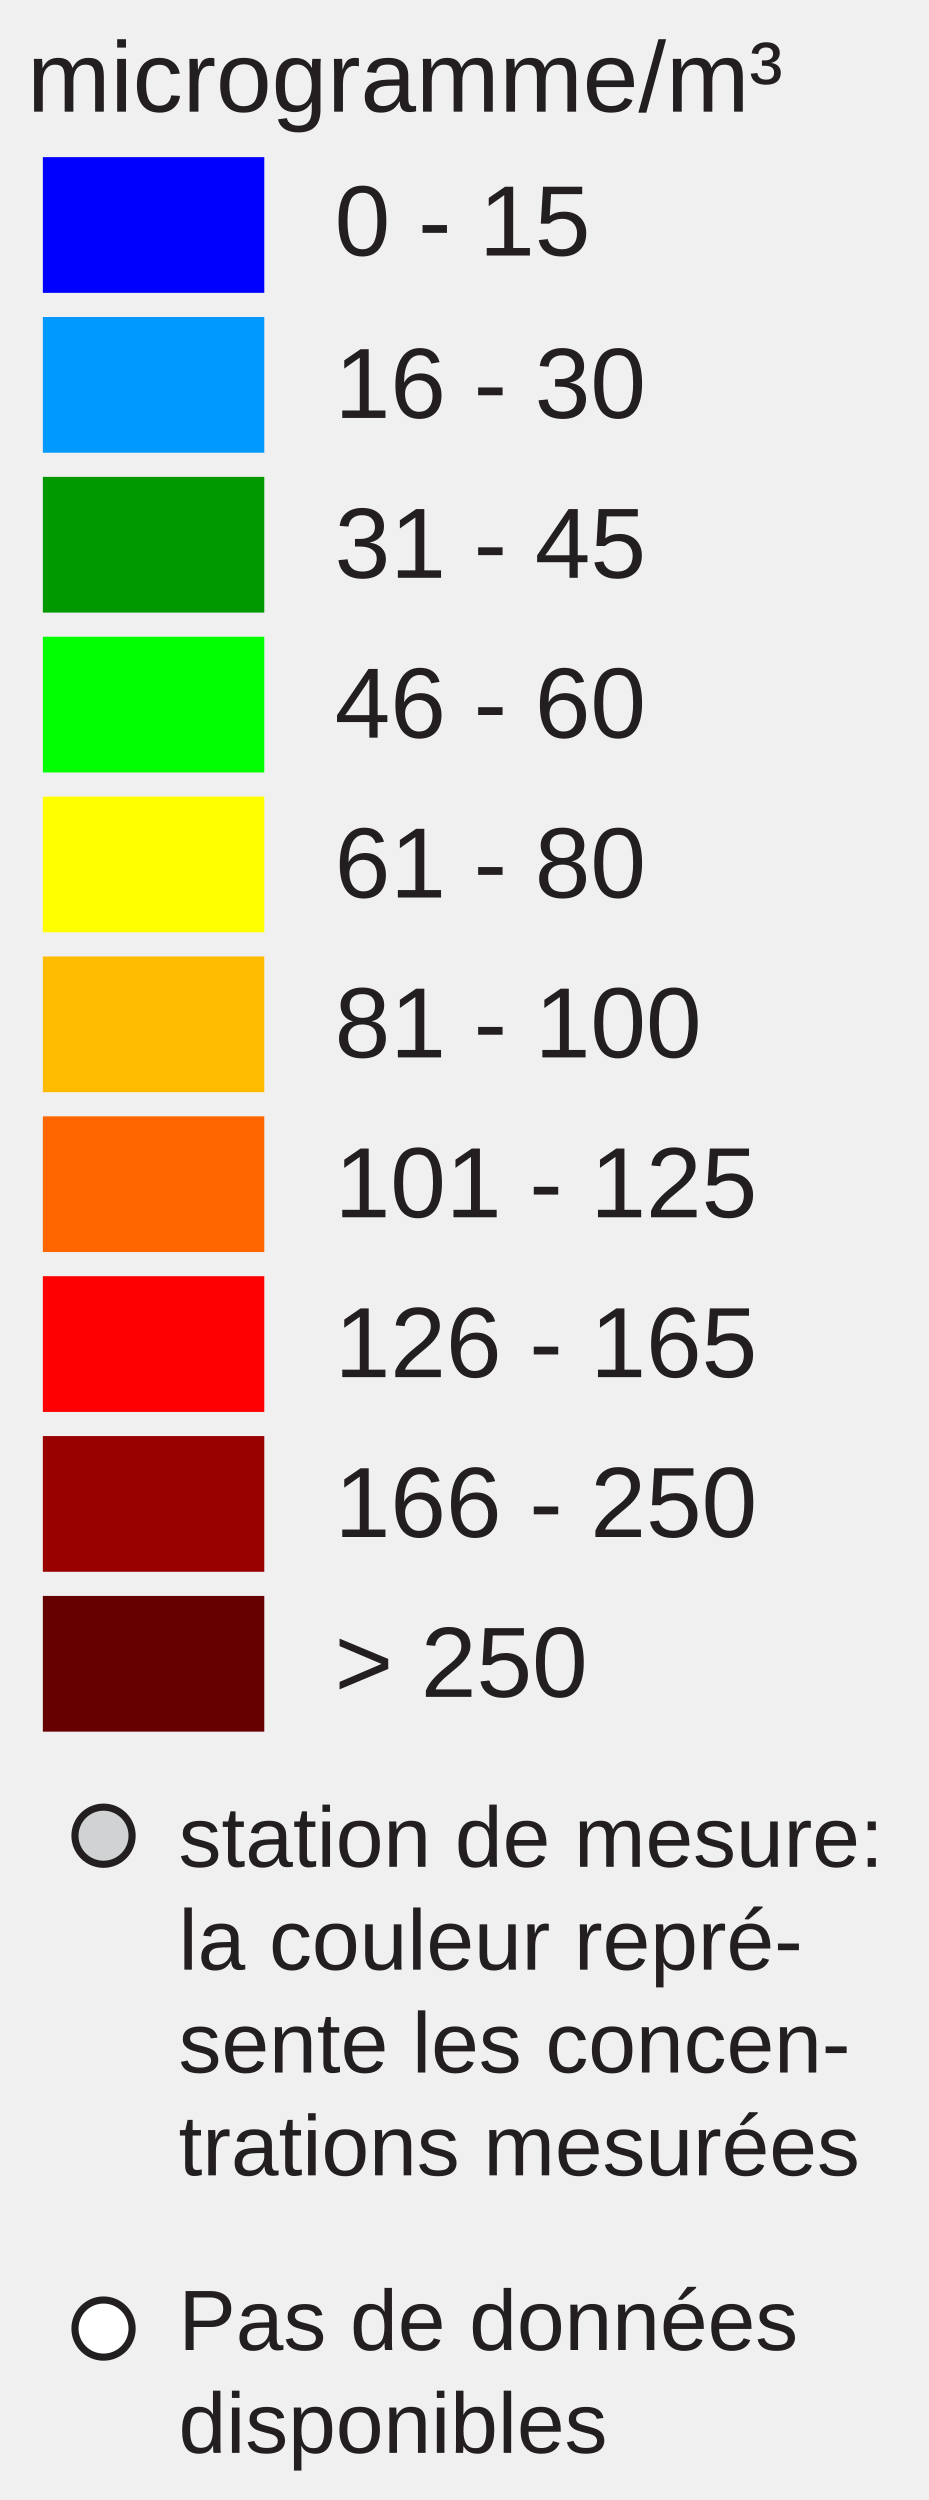
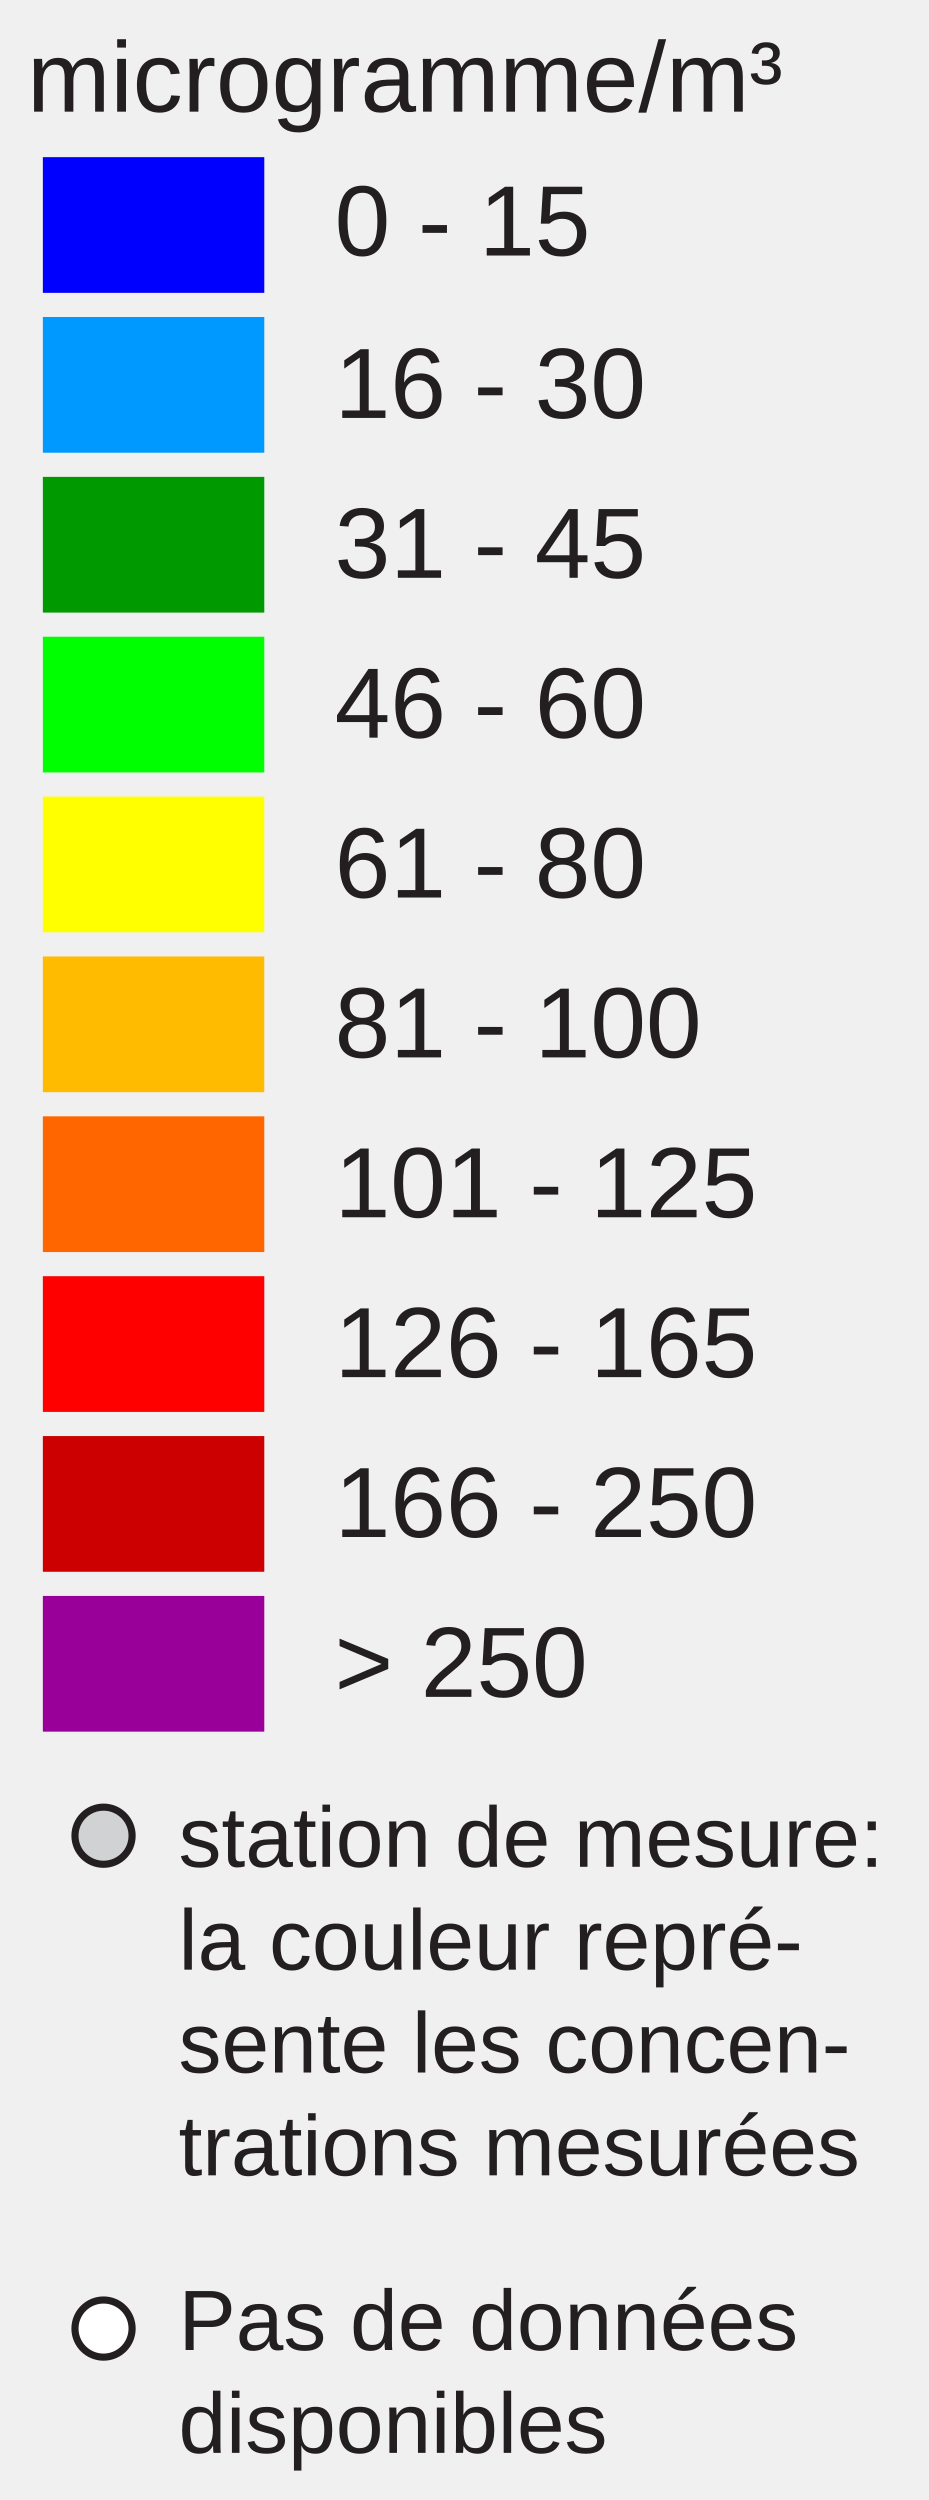
<svg xmlns="http://www.w3.org/2000/svg" version="1.1" id="Layer_1" x="0px" y="0px" width="130px" height="350px" viewBox="0 0 130 350" enable-background="new 0 0 130 350" xml:space="preserve">
  <rect x="6" y="22" fill="#0000FF" width="31" height="19" />
  <rect x="6" y="44.381" fill="#0099FF" width="31" height="19" />
  <rect x="6" y="66.762" fill="#009900" width="31" height="19" />
  <rect x="6" y="89.143" fill="#00FF00" width="31" height="19" />
  <rect x="6" y="111.524" fill="#FFFF00" width="31" height="19" />
  <rect x="6" y="133.905" fill="#FFBB00" width="31" height="19" />
  <rect x="6" y="156.286" fill="#FF6600" width="31" height="19" />
  <rect x="6" y="178.668" fill="#FF0000" width="31" height="19" />
-   <rect x="6" y="201.049" fill="#990000" width="31" height="19" />
-   <rect x="6" y="223.43" fill="#660000" width="31" height="19" />
+   <rect x="6" y="201.049" fill="#CC0000" width="31" height="19" />
+   <rect x="6" y="223.43" fill="#990099" width="31" height="19" />
  <text transform="matrix(1 0 0 1 46.853 35.7705)" fill="#231F20" font-family="Arial" font-size="14">0 - 15</text>
  <text transform="matrix(1 0 0 1 46.853 58.5112)" fill="#231F20" font-family="Arial" font-size="14">16 - 30</text>
  <text transform="matrix(1 0 0 1 46.853 80.8926)" fill="#231F20" font-family="Arial" font-size="14">31 - 45</text>
  <text transform="matrix(1 0 0 1 46.853 103.2734)" fill="#231F20" font-family="Arial" font-size="14">46 - 60</text>
  <text transform="matrix(1 0 0 1 46.853 125.6548)" fill="#231F20" font-family="Arial" font-size="14">61 - 80</text>
  <text transform="matrix(1 0 0 1 46.853 148.0352)" fill="#231F20" font-family="Arial" font-size="14">81 - 100</text>
  <text transform="matrix(1 0 0 1 46.853 170.417)" fill="#231F20" font-family="Arial" font-size="14">101 - 125</text>
  <text transform="matrix(1 0 0 1 46.853 192.7988)" fill="#231F20" font-family="Arial" font-size="14">126 - 165</text>
  <text transform="matrix(1 0 0 1 46.853 215.1797)" fill="#231F20" font-family="Arial" font-size="14">166 - 250</text>
  <text transform="matrix(1 0 0 1 46.853 237.5605)" fill="#231F20" font-family="Arial" font-size="14">&gt; 250</text>
  <text font-size="14" font-family="Arial" transform="translate(3.8027 15.631)" fill="#231F20">microgramme/m³</text>
  <circle fill="#D0D2D3" stroke="#231F20" stroke-miterlimit="10" cx="14.495" cy="257" r="4" />
  <circle fill="#FFFFFF" stroke="#231F20" stroke-miterlimit="10" cx="14.495" cy="326" r="4" />
  <text font-size="12" font-family="Arial" transform="translate(25 261.35)" fill="#231F20">station de mesure:</text>
  <text font-size="12" font-family="Arial" transform="translate(25 275.75)" fill="#231F20">la couleur repré-</text>
  <text font-size="12" font-family="Arial" transform="translate(25 290.15)" fill="#231F20">sente les concen-</text>
  <text font-size="12" font-family="Arial" transform="translate(25 304.55)" fill="#231F20">trations mesurées</text>
  <text font-size="12" font-family="Arial" transform="translate(25 329)" fill="#231F20">Pas de données</text>
  <text font-size="12" font-family="Arial" transform="translate(25 343.4)" fill="#231F20">disponibles</text>
</svg>
